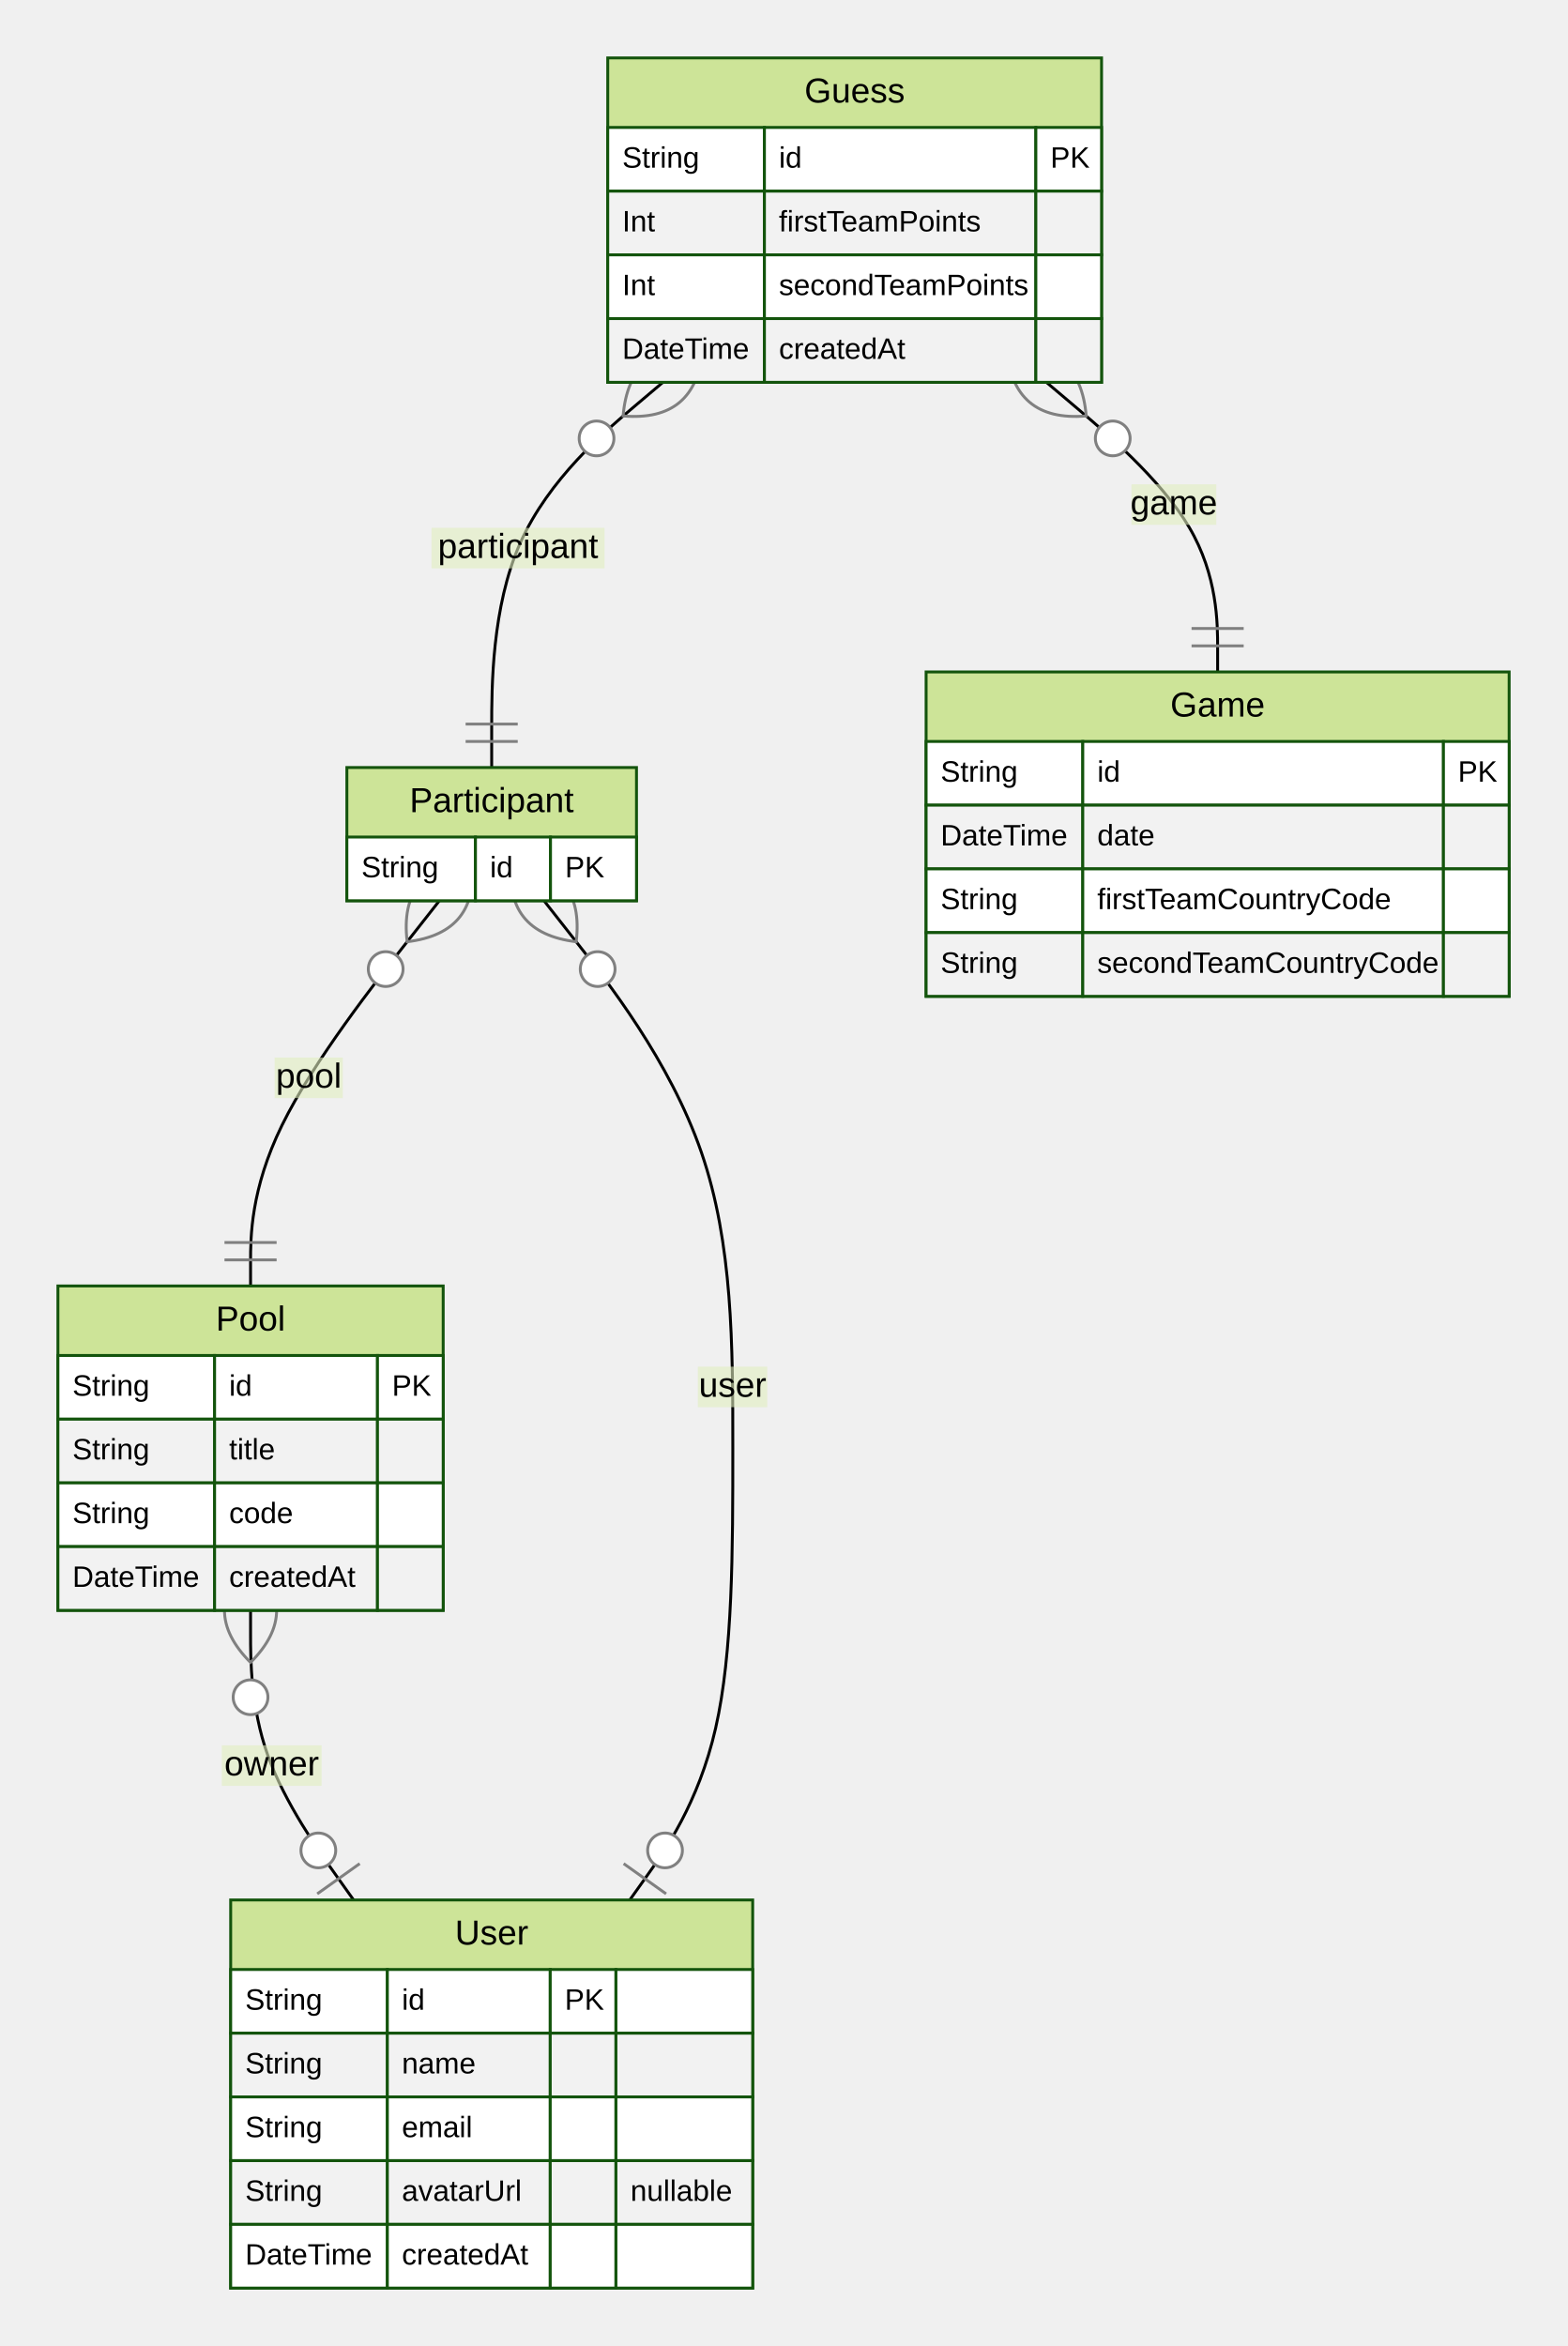
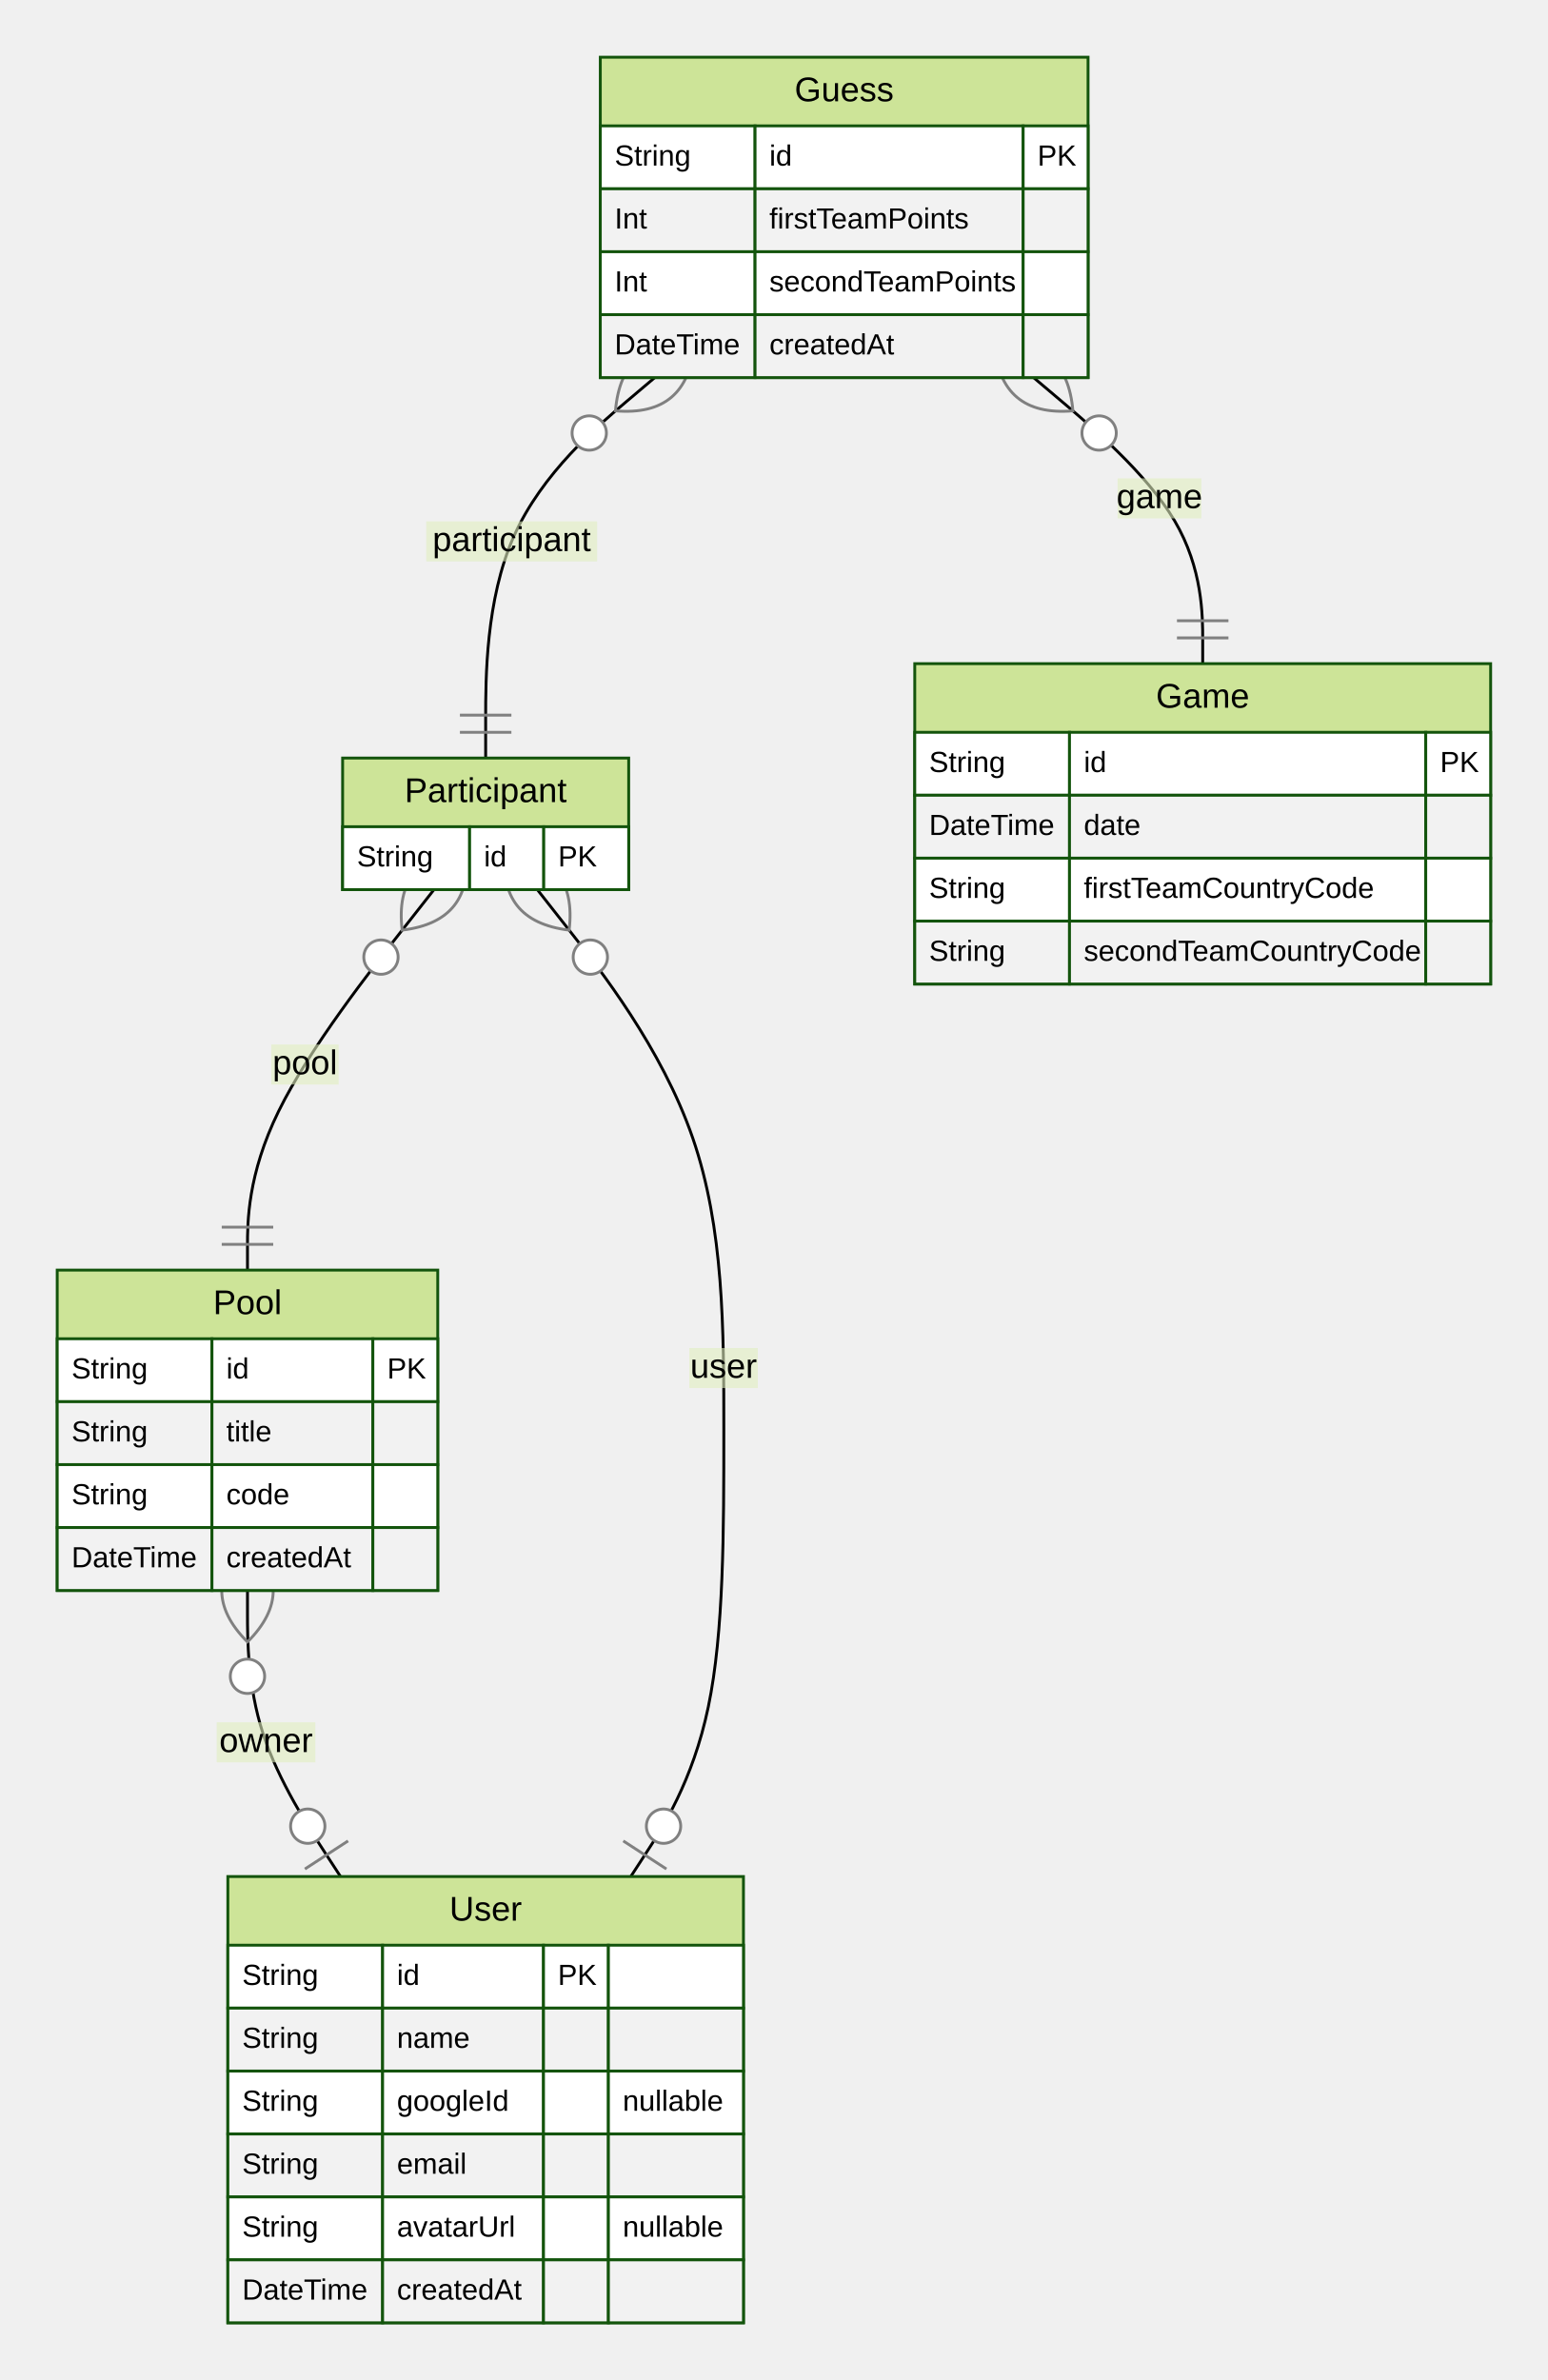
- <svg xmlns="http://www.w3.org/2000/svg" aria-labelledby="chart-title-mermaid-0 chart-desc-mermaid-0" role="img" viewBox="0 0 541.082 810" style="max-width: 541.082px; background-color: white;" width="100%" id="mermaid-0">
+ <svg xmlns="http://www.w3.org/2000/svg" aria-labelledby="chart-title-mermaid-0 chart-desc-mermaid-0" role="img" viewBox="0 0 541.082 832" style="max-width: 541.082px; background-color: white;" width="100%" id="mermaid-0">
  <style>#mermaid-0 {font-family:"trebuchet ms",verdana,arial,sans-serif;font-size:16px;fill:#000000;}#mermaid-0 .error-icon{fill:#552222;}#mermaid-0 .error-text{fill:#552222;stroke:#552222;}#mermaid-0 .edge-thickness-normal{stroke-width:2px;}#mermaid-0 .edge-thickness-thick{stroke-width:3.5px;}#mermaid-0 .edge-pattern-solid{stroke-dasharray:0;}#mermaid-0 .edge-pattern-dashed{stroke-dasharray:3;}#mermaid-0 .edge-pattern-dotted{stroke-dasharray:2;}#mermaid-0 .marker{fill:#000000;stroke:#000000;}#mermaid-0 .marker.cross{stroke:#000000;}#mermaid-0 svg{font-family:"trebuchet ms",verdana,arial,sans-serif;font-size:16px;}#mermaid-0 .entityBox{fill:#cde498;stroke:#13540c;}#mermaid-0 .attributeBoxOdd{fill:#ffffff;stroke:#13540c;}#mermaid-0 .attributeBoxEven{fill:#f2f2f2;stroke:#13540c;}#mermaid-0 .relationshipLabelBox{fill:hsl(78.158, 58.462%, 84.51%);opacity:0.7;background-color:hsl(78.158, 58.462%, 84.51%);}#mermaid-0 .relationshipLabelBox rect{opacity:0.5;}#mermaid-0 .relationshipLine{stroke:#000000;}#mermaid-0 :root{--mermaid-font-family:"trebuchet ms",verdana,arial,sans-serif;}</style>
  <g />
  <defs>
    <marker orient="auto" markerHeight="18" markerWidth="18" refY="9" refX="0" id="ONLY_ONE_START">
      <path d="M9,0 L9,18 M15,0 L15,18" fill="none" stroke="gray" />
    </marker>
  </defs>
  <defs>
    <marker orient="auto" markerHeight="18" markerWidth="18" refY="9" refX="18" id="ONLY_ONE_END">
      <path d="M3,0 L3,18 M9,0 L9,18" fill="none" stroke="gray" />
    </marker>
  </defs>
  <defs>
    <marker orient="auto" markerHeight="18" markerWidth="30" refY="9" refX="0" id="ZERO_OR_ONE_START">
      <circle r="6" cy="9" cx="21" fill="white" stroke="gray" />
      <path d="M9,0 L9,18" fill="none" stroke="gray" />
    </marker>
  </defs>
  <defs>
    <marker orient="auto" markerHeight="18" markerWidth="30" refY="9" refX="30" id="ZERO_OR_ONE_END">
      <circle r="6" cy="9" cx="9" fill="white" stroke="gray" />
      <path d="M21,0 L21,18" fill="none" stroke="gray" />
    </marker>
  </defs>
  <defs>
    <marker orient="auto" markerHeight="36" markerWidth="45" refY="18" refX="18" id="ONE_OR_MORE_START">
      <path d="M0,18 Q 18,0 36,18 Q 18,36 0,18 M42,9 L42,27" fill="none" stroke="gray" />
    </marker>
  </defs>
  <defs>
    <marker orient="auto" markerHeight="36" markerWidth="45" refY="18" refX="27" id="ONE_OR_MORE_END">
      <path d="M3,9 L3,27 M9,18 Q27,0 45,18 Q27,36 9,18" fill="none" stroke="gray" />
    </marker>
  </defs>
  <defs>
    <marker orient="auto" markerHeight="36" markerWidth="57" refY="18" refX="18" id="ZERO_OR_MORE_START">
      <circle r="6" cy="18" cx="48" fill="white" stroke="gray" />
      <path d="M0,18 Q18,0 36,18 Q18,36 0,18" fill="none" stroke="gray" />
    </marker>
  </defs>
  <defs>
    <marker orient="auto" markerHeight="36" markerWidth="57" refY="18" refX="39" id="ZERO_OR_MORE_END">
      <circle r="6" cy="18" cx="9" fill="white" stroke="gray" />
      <path d="M21,18 Q39,0 57,18 Q39,36 21,18" fill="none" stroke="gray" />
    </marker>
  </defs>
-   <path marker-start="url(#ZERO_OR_MORE_START)" marker-end="url(#ZERO_OR_ONE_END)" fill="none" stroke="gray" d="M86.513,556L86.513,564.333C86.513,572.667,86.513,589.333,92.443,606C98.373,622.667,110.233,639.333,116.163,647.667L122.093,656" class="er relationshipLine" />
-   <path marker-start="url(#ZERO_OR_MORE_START)" marker-end="url(#ZERO_OR_ONE_END)" fill="none" stroke="gray" d="M187.835,311L198.7,324.833C209.565,338.667,231.296,366.333,242.161,397.833C253.026,429.333,253.026,464.667,253.026,500C253.026,535.333,253.026,570.667,247.096,596.667C241.167,622.667,229.307,639.333,223.377,647.667L217.447,656" class="er relationshipLine" />
+   <path marker-start="url(#ZERO_OR_MORE_START)" marker-end="url(#ZERO_OR_ONE_END)" fill="none" stroke="gray" d="M86.513,556L86.513,564.333C86.513,572.667,86.513,589.333,91.934,606C97.354,622.667,108.195,639.333,113.615,647.667L119.035,656" class="er relationshipLine" />
+   <path marker-start="url(#ZERO_OR_MORE_START)" marker-end="url(#ZERO_OR_ONE_END)" fill="none" stroke="gray" d="M187.835,311L198.7,324.833C209.565,338.667,231.296,366.333,242.161,397.833C253.026,429.333,253.026,464.667,253.026,500C253.026,535.333,253.026,570.667,247.606,596.667C242.186,622.667,231.345,639.333,225.925,647.667L220.504,656" class="er relationshipLine" />
  <path marker-start="url(#ZERO_OR_MORE_START)" marker-end="url(#ONLY_ONE_END)" fill="none" stroke="gray" d="M151.705,311L140.839,324.833C129.974,338.667,108.244,366.333,97.378,388.5C86.513,410.667,86.513,427.333,86.513,435.667L86.513,444" class="er relationshipLine" />
  <path marker-start="url(#ZERO_OR_MORE_START)" marker-end="url(#ONLY_ONE_END)" fill="none" stroke="gray" d="M361.309,132L371.162,140.333C381.015,148.667,400.72,165.333,410.573,182C420.426,198.667,420.426,215.333,420.426,223.667L420.426,232" class="er relationshipLine" />
  <path marker-start="url(#ZERO_OR_MORE_START)" marker-end="url(#ONLY_ONE_END)" fill="none" stroke="gray" d="M228.887,132L219.034,140.333C209.181,148.667,189.476,165.333,179.623,187.5C169.77,209.667,169.77,237.333,169.77,251.167L169.77,265" class="er relationshipLine" />
  <g transform="translate(20,444 )" id="Pool">
    <rect height="112" width="133.026" y="0" x="0" stroke="gray" fill-opacity="100%" fill="honeydew" class="er entityBox" />
    <text transform="translate(66.51321,12)" style="font-family: &quot;trebuchet ms&quot;, verdana, arial, sans-serif;; font-size: 12px" text-anchor="middle" dominant-baseline="middle" y="0" x="0" id="entity-Pool" class="er entityLabel">Pool</text>
    <rect height="22" width="54.096" y="24" x="0" stroke="gray" fill-opacity="100%" fill="honeydew" class="er attributeBoxOdd" />
    <text transform="translate(5,35)" style="font-family: &quot;trebuchet ms&quot;, verdana, arial, sans-serif;; font-size: 10.2px" text-anchor="left" dominant-baseline="middle" y="0" x="0" id="entity-Pool-attr-1-type" class="er entityLabel">String</text>
    <rect height="22" width="56.243" y="24" x="54.096" stroke="gray" fill-opacity="100%" fill="honeydew" class="er attributeBoxOdd" />
    <text transform="translate(59.09555,35)" style="font-family: &quot;trebuchet ms&quot;, verdana, arial, sans-serif;; font-size: 10.2px" text-anchor="left" dominant-baseline="middle" y="0" x="0" id="entity-Pool-attr-1-name" class="er entityLabel">id</text>
    <rect height="22" width="22.688" y="24" x="110.339" stroke="gray" fill-opacity="100%" fill="honeydew" class="er attributeBoxOdd" />
    <text transform="translate(115.3387,35)" style="font-family: &quot;trebuchet ms&quot;, verdana, arial, sans-serif;; font-size: 10.2px" text-anchor="left" dominant-baseline="middle" y="0" x="0" id="entity-Pool-attr-1-key" class="er entityLabel">PK</text>
    <rect height="22" width="54.096" y="46" x="0" stroke="gray" fill-opacity="100%" fill="honeydew" class="er attributeBoxEven" />
    <text transform="translate(5,57)" style="font-family: &quot;trebuchet ms&quot;, verdana, arial, sans-serif;; font-size: 10.2px" text-anchor="left" dominant-baseline="middle" y="0" x="0" id="entity-Pool-attr-2-type" class="er entityLabel">String</text>
    <rect height="22" width="56.243" y="46" x="54.096" stroke="gray" fill-opacity="100%" fill="honeydew" class="er attributeBoxEven" />
    <text transform="translate(59.09555,57)" style="font-family: &quot;trebuchet ms&quot;, verdana, arial, sans-serif;; font-size: 10.2px" text-anchor="left" dominant-baseline="middle" y="0" x="0" id="entity-Pool-attr-2-name" class="er entityLabel">title</text>
    <rect height="22" width="22.688" y="46" x="110.339" stroke="gray" fill-opacity="100%" fill="honeydew" class="er attributeBoxEven" />
    <text transform="translate(115.3387,57)" style="font-family: &quot;trebuchet ms&quot;, verdana, arial, sans-serif;; font-size: 10.2px" text-anchor="left" dominant-baseline="middle" y="0" x="0" id="entity-Pool-attr-2-key" class="er entityLabel" />
    <rect height="22" width="54.096" y="68" x="0" stroke="gray" fill-opacity="100%" fill="honeydew" class="er attributeBoxOdd" />
    <text transform="translate(5,79)" style="font-family: &quot;trebuchet ms&quot;, verdana, arial, sans-serif;; font-size: 10.2px" text-anchor="left" dominant-baseline="middle" y="0" x="0" id="entity-Pool-attr-3-type" class="er entityLabel">String</text>
    <rect height="22" width="56.243" y="68" x="54.096" stroke="gray" fill-opacity="100%" fill="honeydew" class="er attributeBoxOdd" />
    <text transform="translate(59.09555,79)" style="font-family: &quot;trebuchet ms&quot;, verdana, arial, sans-serif;; font-size: 10.2px" text-anchor="left" dominant-baseline="middle" y="0" x="0" id="entity-Pool-attr-3-name" class="er entityLabel">code</text>
    <rect height="22" width="22.688" y="68" x="110.339" stroke="gray" fill-opacity="100%" fill="honeydew" class="er attributeBoxOdd" />
    <text transform="translate(115.3387,79)" style="font-family: &quot;trebuchet ms&quot;, verdana, arial, sans-serif;; font-size: 10.2px" text-anchor="left" dominant-baseline="middle" y="0" x="0" id="entity-Pool-attr-3-key" class="er entityLabel" />
    <rect height="22" width="54.096" y="90" x="0" stroke="gray" fill-opacity="100%" fill="honeydew" class="er attributeBoxEven" />
    <text transform="translate(5,101)" style="font-family: &quot;trebuchet ms&quot;, verdana, arial, sans-serif;; font-size: 10.2px" text-anchor="left" dominant-baseline="middle" y="0" x="0" id="entity-Pool-attr-4-type" class="er entityLabel">DateTime</text>
    <rect height="22" width="56.243" y="90" x="54.096" stroke="gray" fill-opacity="100%" fill="honeydew" class="er attributeBoxEven" />
    <text transform="translate(59.09555,101)" style="font-family: &quot;trebuchet ms&quot;, verdana, arial, sans-serif;; font-size: 10.2px" text-anchor="left" dominant-baseline="middle" y="0" x="0" id="entity-Pool-attr-4-name" class="er entityLabel">createdAt</text>
    <rect height="22" width="22.688" y="90" x="110.339" stroke="gray" fill-opacity="100%" fill="honeydew" class="er attributeBoxEven" />
    <text transform="translate(115.3387,101)" style="font-family: &quot;trebuchet ms&quot;, verdana, arial, sans-serif;; font-size: 10.2px" text-anchor="left" dominant-baseline="middle" y="0" x="0" id="entity-Pool-attr-4-key" class="er entityLabel" />
  </g>
  <g transform="translate(119.7698,265 )" id="Participant">
    <rect height="46" width="100" y="0" x="0" stroke="gray" fill-opacity="100%" fill="honeydew" class="er entityBox" />
    <text transform="translate(50,12)" style="font-family: &quot;trebuchet ms&quot;, verdana, arial, sans-serif;; font-size: 12px" text-anchor="middle" dominant-baseline="middle" y="0" x="0" id="entity-Participant" class="er entityLabel">Participant</text>
    <rect height="22" width="44.399" y="24" x="0" stroke="gray" fill-opacity="100%" fill="honeydew" class="er attributeBoxOdd" />
    <text transform="translate(5,35)" style="font-family: &quot;trebuchet ms&quot;, verdana, arial, sans-serif;; font-size: 10.2px" text-anchor="left" dominant-baseline="middle" y="0" x="0" id="entity-Participant-attr-1-type" class="er entityLabel">String</text>
    <rect height="22" width="25.911" y="24" x="44.399" stroke="gray" fill-opacity="100%" fill="honeydew" class="er attributeBoxOdd" />
    <text transform="translate(49.39862,35)" style="font-family: &quot;trebuchet ms&quot;, verdana, arial, sans-serif;; font-size: 10.2px" text-anchor="left" dominant-baseline="middle" y="0" x="0" id="entity-Participant-attr-1-name" class="er entityLabel">id</text>
    <rect height="22" width="29.69" y="24" x="70.31" stroke="gray" fill-opacity="100%" fill="honeydew" class="er attributeBoxOdd" />
    <text transform="translate(75.30976,35)" style="font-family: &quot;trebuchet ms&quot;, verdana, arial, sans-serif;; font-size: 10.2px" text-anchor="left" dominant-baseline="middle" y="0" x="0" id="entity-Participant-attr-1-key" class="er entityLabel">PK</text>
  </g>
  <g transform="translate(79.65034,656 )" id="User">
-     <rect height="134" width="180.239" y="0" x="0" stroke="gray" fill-opacity="100%" fill="honeydew" class="er entityBox" />
+     <rect height="156" width="180.239" y="0" x="0" stroke="gray" fill-opacity="100%" fill="honeydew" class="er entityBox" />
    <text transform="translate(90.11948,12)" style="font-family: &quot;trebuchet ms&quot;, verdana, arial, sans-serif;; font-size: 12px" text-anchor="middle" dominant-baseline="middle" y="0" x="0" id="entity-User" class="er entityLabel">User</text>
    <rect height="22" width="54.096" y="24" x="0" stroke="gray" fill-opacity="100%" fill="honeydew" class="er attributeBoxOdd" />
    <text transform="translate(5,35)" style="font-family: &quot;trebuchet ms&quot;, verdana, arial, sans-serif;; font-size: 10.2px" text-anchor="left" dominant-baseline="middle" y="0" x="0" id="entity-User-attr-1-type" class="er entityLabel">String</text>
    <rect height="22" width="56.243" y="24" x="54.096" stroke="gray" fill-opacity="100%" fill="honeydew" class="er attributeBoxOdd" />
    <text transform="translate(59.09555,35)" style="font-family: &quot;trebuchet ms&quot;, verdana, arial, sans-serif;; font-size: 10.2px" text-anchor="left" dominant-baseline="middle" y="0" x="0" id="entity-User-attr-1-name" class="er entityLabel">id</text>
    <rect height="22" width="22.688" y="24" x="110.339" stroke="gray" fill-opacity="100%" fill="honeydew" class="er attributeBoxOdd" />
    <text transform="translate(115.3387,35)" style="font-family: &quot;trebuchet ms&quot;, verdana, arial, sans-serif;; font-size: 10.2px" text-anchor="left" dominant-baseline="middle" y="0" x="0" id="entity-User-attr-1-key" class="er entityLabel">PK</text>
    <rect height="22" width="47.213" y="24" x="133.026" stroke="gray" fill-opacity="100%" fill="honeydew" class="er attributeBoxOdd" />
    <text transform="translate(138.0264,35)" style="font-family: &quot;trebuchet ms&quot;, verdana, arial, sans-serif;; font-size: 10.2px" text-anchor="left" dominant-baseline="middle" y="0" x="0" id="entity-User-attr-1-comment" class="er entityLabel" />
    <rect height="22" width="54.096" y="46" x="0" stroke="gray" fill-opacity="100%" fill="honeydew" class="er attributeBoxEven" />
    <text transform="translate(5,57)" style="font-family: &quot;trebuchet ms&quot;, verdana, arial, sans-serif;; font-size: 10.2px" text-anchor="left" dominant-baseline="middle" y="0" x="0" id="entity-User-attr-2-type" class="er entityLabel">String</text>
    <rect height="22" width="56.243" y="46" x="54.096" stroke="gray" fill-opacity="100%" fill="honeydew" class="er attributeBoxEven" />
    <text transform="translate(59.09555,57)" style="font-family: &quot;trebuchet ms&quot;, verdana, arial, sans-serif;; font-size: 10.2px" text-anchor="left" dominant-baseline="middle" y="0" x="0" id="entity-User-attr-2-name" class="er entityLabel">name</text>
    <rect height="22" width="22.688" y="46" x="110.339" stroke="gray" fill-opacity="100%" fill="honeydew" class="er attributeBoxEven" />
    <text transform="translate(115.3387,57)" style="font-family: &quot;trebuchet ms&quot;, verdana, arial, sans-serif;; font-size: 10.2px" text-anchor="left" dominant-baseline="middle" y="0" x="0" id="entity-User-attr-2-key" class="er entityLabel" />
    <rect height="22" width="47.213" y="46" x="133.026" stroke="gray" fill-opacity="100%" fill="honeydew" class="er attributeBoxEven" />
    <text transform="translate(138.0264,57)" style="font-family: &quot;trebuchet ms&quot;, verdana, arial, sans-serif;; font-size: 10.2px" text-anchor="left" dominant-baseline="middle" y="0" x="0" id="entity-User-attr-2-comment" class="er entityLabel" />
    <rect height="22" width="54.096" y="68" x="0" stroke="gray" fill-opacity="100%" fill="honeydew" class="er attributeBoxOdd" />
    <text transform="translate(5,79)" style="font-family: &quot;trebuchet ms&quot;, verdana, arial, sans-serif;; font-size: 10.2px" text-anchor="left" dominant-baseline="middle" y="0" x="0" id="entity-User-attr-3-type" class="er entityLabel">String</text>
    <rect height="22" width="56.243" y="68" x="54.096" stroke="gray" fill-opacity="100%" fill="honeydew" class="er attributeBoxOdd" />
-     <text transform="translate(59.09555,79)" style="font-family: &quot;trebuchet ms&quot;, verdana, arial, sans-serif;; font-size: 10.2px" text-anchor="left" dominant-baseline="middle" y="0" x="0" id="entity-User-attr-3-name" class="er entityLabel">email</text>
+     <text transform="translate(59.09555,79)" style="font-family: &quot;trebuchet ms&quot;, verdana, arial, sans-serif;; font-size: 10.2px" text-anchor="left" dominant-baseline="middle" y="0" x="0" id="entity-User-attr-3-name" class="er entityLabel">googleId</text>
    <rect height="22" width="22.688" y="68" x="110.339" stroke="gray" fill-opacity="100%" fill="honeydew" class="er attributeBoxOdd" />
    <text transform="translate(115.3387,79)" style="font-family: &quot;trebuchet ms&quot;, verdana, arial, sans-serif;; font-size: 10.2px" text-anchor="left" dominant-baseline="middle" y="0" x="0" id="entity-User-attr-3-key" class="er entityLabel" />
    <rect height="22" width="47.213" y="68" x="133.026" stroke="gray" fill-opacity="100%" fill="honeydew" class="er attributeBoxOdd" />
-     <text transform="translate(138.0264,79)" style="font-family: &quot;trebuchet ms&quot;, verdana, arial, sans-serif;; font-size: 10.2px" text-anchor="left" dominant-baseline="middle" y="0" x="0" id="entity-User-attr-3-comment" class="er entityLabel" />
+     <text transform="translate(138.0264,79)" style="font-family: &quot;trebuchet ms&quot;, verdana, arial, sans-serif;; font-size: 10.2px" text-anchor="left" dominant-baseline="middle" y="0" x="0" id="entity-User-attr-3-comment" class="er entityLabel">nullable</text>
    <rect height="22" width="54.096" y="90" x="0" stroke="gray" fill-opacity="100%" fill="honeydew" class="er attributeBoxEven" />
    <text transform="translate(5,101)" style="font-family: &quot;trebuchet ms&quot;, verdana, arial, sans-serif;; font-size: 10.2px" text-anchor="left" dominant-baseline="middle" y="0" x="0" id="entity-User-attr-4-type" class="er entityLabel">String</text>
    <rect height="22" width="56.243" y="90" x="54.096" stroke="gray" fill-opacity="100%" fill="honeydew" class="er attributeBoxEven" />
-     <text transform="translate(59.09555,101)" style="font-family: &quot;trebuchet ms&quot;, verdana, arial, sans-serif;; font-size: 10.2px" text-anchor="left" dominant-baseline="middle" y="0" x="0" id="entity-User-attr-4-name" class="er entityLabel">avatarUrl</text>
+     <text transform="translate(59.09555,101)" style="font-family: &quot;trebuchet ms&quot;, verdana, arial, sans-serif;; font-size: 10.2px" text-anchor="left" dominant-baseline="middle" y="0" x="0" id="entity-User-attr-4-name" class="er entityLabel">email</text>
    <rect height="22" width="22.688" y="90" x="110.339" stroke="gray" fill-opacity="100%" fill="honeydew" class="er attributeBoxEven" />
    <text transform="translate(115.3387,101)" style="font-family: &quot;trebuchet ms&quot;, verdana, arial, sans-serif;; font-size: 10.2px" text-anchor="left" dominant-baseline="middle" y="0" x="0" id="entity-User-attr-4-key" class="er entityLabel" />
    <rect height="22" width="47.213" y="90" x="133.026" stroke="gray" fill-opacity="100%" fill="honeydew" class="er attributeBoxEven" />
-     <text transform="translate(138.0264,101)" style="font-family: &quot;trebuchet ms&quot;, verdana, arial, sans-serif;; font-size: 10.2px" text-anchor="left" dominant-baseline="middle" y="0" x="0" id="entity-User-attr-4-comment" class="er entityLabel">nullable</text>
+     <text transform="translate(138.0264,101)" style="font-family: &quot;trebuchet ms&quot;, verdana, arial, sans-serif;; font-size: 10.2px" text-anchor="left" dominant-baseline="middle" y="0" x="0" id="entity-User-attr-4-comment" class="er entityLabel" />
    <rect height="22" width="54.096" y="112" x="0" stroke="gray" fill-opacity="100%" fill="honeydew" class="er attributeBoxOdd" />
-     <text transform="translate(5,123)" style="font-family: &quot;trebuchet ms&quot;, verdana, arial, sans-serif;; font-size: 10.2px" text-anchor="left" dominant-baseline="middle" y="0" x="0" id="entity-User-attr-5-type" class="er entityLabel">DateTime</text>
+     <text transform="translate(5,123)" style="font-family: &quot;trebuchet ms&quot;, verdana, arial, sans-serif;; font-size: 10.2px" text-anchor="left" dominant-baseline="middle" y="0" x="0" id="entity-User-attr-5-type" class="er entityLabel">String</text>
    <rect height="22" width="56.243" y="112" x="54.096" stroke="gray" fill-opacity="100%" fill="honeydew" class="er attributeBoxOdd" />
-     <text transform="translate(59.09555,123)" style="font-family: &quot;trebuchet ms&quot;, verdana, arial, sans-serif;; font-size: 10.2px" text-anchor="left" dominant-baseline="middle" y="0" x="0" id="entity-User-attr-5-name" class="er entityLabel">createdAt</text>
+     <text transform="translate(59.09555,123)" style="font-family: &quot;trebuchet ms&quot;, verdana, arial, sans-serif;; font-size: 10.2px" text-anchor="left" dominant-baseline="middle" y="0" x="0" id="entity-User-attr-5-name" class="er entityLabel">avatarUrl</text>
    <rect height="22" width="22.688" y="112" x="110.339" stroke="gray" fill-opacity="100%" fill="honeydew" class="er attributeBoxOdd" />
    <text transform="translate(115.3387,123)" style="font-family: &quot;trebuchet ms&quot;, verdana, arial, sans-serif;; font-size: 10.2px" text-anchor="left" dominant-baseline="middle" y="0" x="0" id="entity-User-attr-5-key" class="er entityLabel" />
    <rect height="22" width="47.213" y="112" x="133.026" stroke="gray" fill-opacity="100%" fill="honeydew" class="er attributeBoxOdd" />
-     <text transform="translate(138.0264,123)" style="font-family: &quot;trebuchet ms&quot;, verdana, arial, sans-serif;; font-size: 10.2px" text-anchor="left" dominant-baseline="middle" y="0" x="0" id="entity-User-attr-5-comment" class="er entityLabel" />
+     <text transform="translate(138.0264,123)" style="font-family: &quot;trebuchet ms&quot;, verdana, arial, sans-serif;; font-size: 10.2px" text-anchor="left" dominant-baseline="middle" y="0" x="0" id="entity-User-attr-5-comment" class="er entityLabel">nullable</text>
+     <rect height="22" width="54.096" y="134" x="0" stroke="gray" fill-opacity="100%" fill="honeydew" class="er attributeBoxEven" />
+     <text transform="translate(5,145)" style="font-family: &quot;trebuchet ms&quot;, verdana, arial, sans-serif;; font-size: 10.2px" text-anchor="left" dominant-baseline="middle" y="0" x="0" id="entity-User-attr-6-type" class="er entityLabel">DateTime</text>
+     <rect height="22" width="56.243" y="134" x="54.096" stroke="gray" fill-opacity="100%" fill="honeydew" class="er attributeBoxEven" />
+     <text transform="translate(59.09555,145)" style="font-family: &quot;trebuchet ms&quot;, verdana, arial, sans-serif;; font-size: 10.2px" text-anchor="left" dominant-baseline="middle" y="0" x="0" id="entity-User-attr-6-name" class="er entityLabel">createdAt</text>
+     <rect height="22" width="22.688" y="134" x="110.339" stroke="gray" fill-opacity="100%" fill="honeydew" class="er attributeBoxEven" />
+     <text transform="translate(115.3387,145)" style="font-family: &quot;trebuchet ms&quot;, verdana, arial, sans-serif;; font-size: 10.2px" text-anchor="left" dominant-baseline="middle" y="0" x="0" id="entity-User-attr-6-key" class="er entityLabel" />
+     <rect height="22" width="47.213" y="134" x="133.026" stroke="gray" fill-opacity="100%" fill="honeydew" class="er attributeBoxEven" />
+     <text transform="translate(138.0264,145)" style="font-family: &quot;trebuchet ms&quot;, verdana, arial, sans-serif;; font-size: 10.2px" text-anchor="left" dominant-baseline="middle" y="0" x="0" id="entity-User-attr-6-comment" class="er entityLabel" />
  </g>
  <g transform="translate(319.7698,232 )" id="Game">
    <rect height="112" width="201.312" y="0" x="0" stroke="gray" fill-opacity="100%" fill="honeydew" class="er entityBox" />
    <text transform="translate(100.6562,12)" style="font-family: &quot;trebuchet ms&quot;, verdana, arial, sans-serif;; font-size: 12px" text-anchor="middle" dominant-baseline="middle" y="0" x="0" id="entity-Game" class="er entityLabel">Game</text>
    <rect height="22" width="54.096" y="24" x="0" stroke="gray" fill-opacity="100%" fill="honeydew" class="er attributeBoxOdd" />
    <text transform="translate(5,35)" style="font-family: &quot;trebuchet ms&quot;, verdana, arial, sans-serif;; font-size: 10.2px" text-anchor="left" dominant-baseline="middle" y="0" x="0" id="entity-Game-attr-1-type" class="er entityLabel">String</text>
    <rect height="22" width="124.529" y="24" x="54.096" stroke="gray" fill-opacity="100%" fill="honeydew" class="er attributeBoxOdd" />
    <text transform="translate(59.09555,35)" style="font-family: &quot;trebuchet ms&quot;, verdana, arial, sans-serif;; font-size: 10.2px" text-anchor="left" dominant-baseline="middle" y="0" x="0" id="entity-Game-attr-1-name" class="er entityLabel">id</text>
    <rect height="22" width="22.688" y="24" x="178.625" stroke="gray" fill-opacity="100%" fill="honeydew" class="er attributeBoxOdd" />
    <text transform="translate(183.6248,35)" style="font-family: &quot;trebuchet ms&quot;, verdana, arial, sans-serif;; font-size: 10.2px" text-anchor="left" dominant-baseline="middle" y="0" x="0" id="entity-Game-attr-1-key" class="er entityLabel">PK</text>
    <rect height="22" width="54.096" y="46" x="0" stroke="gray" fill-opacity="100%" fill="honeydew" class="er attributeBoxEven" />
    <text transform="translate(5,57)" style="font-family: &quot;trebuchet ms&quot;, verdana, arial, sans-serif;; font-size: 10.2px" text-anchor="left" dominant-baseline="middle" y="0" x="0" id="entity-Game-attr-2-type" class="er entityLabel">DateTime</text>
    <rect height="22" width="124.529" y="46" x="54.096" stroke="gray" fill-opacity="100%" fill="honeydew" class="er attributeBoxEven" />
    <text transform="translate(59.09555,57)" style="font-family: &quot;trebuchet ms&quot;, verdana, arial, sans-serif;; font-size: 10.2px" text-anchor="left" dominant-baseline="middle" y="0" x="0" id="entity-Game-attr-2-name" class="er entityLabel">date</text>
    <rect height="22" width="22.688" y="46" x="178.625" stroke="gray" fill-opacity="100%" fill="honeydew" class="er attributeBoxEven" />
    <text transform="translate(183.6248,57)" style="font-family: &quot;trebuchet ms&quot;, verdana, arial, sans-serif;; font-size: 10.2px" text-anchor="left" dominant-baseline="middle" y="0" x="0" id="entity-Game-attr-2-key" class="er entityLabel" />
    <rect height="22" width="54.096" y="68" x="0" stroke="gray" fill-opacity="100%" fill="honeydew" class="er attributeBoxOdd" />
    <text transform="translate(5,79)" style="font-family: &quot;trebuchet ms&quot;, verdana, arial, sans-serif;; font-size: 10.2px" text-anchor="left" dominant-baseline="middle" y="0" x="0" id="entity-Game-attr-3-type" class="er entityLabel">String</text>
    <rect height="22" width="124.529" y="68" x="54.096" stroke="gray" fill-opacity="100%" fill="honeydew" class="er attributeBoxOdd" />
    <text transform="translate(59.09555,79)" style="font-family: &quot;trebuchet ms&quot;, verdana, arial, sans-serif;; font-size: 10.2px" text-anchor="left" dominant-baseline="middle" y="0" x="0" id="entity-Game-attr-3-name" class="er entityLabel">firstTeamCountryCode</text>
    <rect height="22" width="22.688" y="68" x="178.625" stroke="gray" fill-opacity="100%" fill="honeydew" class="er attributeBoxOdd" />
    <text transform="translate(183.6248,79)" style="font-family: &quot;trebuchet ms&quot;, verdana, arial, sans-serif;; font-size: 10.2px" text-anchor="left" dominant-baseline="middle" y="0" x="0" id="entity-Game-attr-3-key" class="er entityLabel" />
    <rect height="22" width="54.096" y="90" x="0" stroke="gray" fill-opacity="100%" fill="honeydew" class="er attributeBoxEven" />
    <text transform="translate(5,101)" style="font-family: &quot;trebuchet ms&quot;, verdana, arial, sans-serif;; font-size: 10.2px" text-anchor="left" dominant-baseline="middle" y="0" x="0" id="entity-Game-attr-4-type" class="er entityLabel">String</text>
    <rect height="22" width="124.529" y="90" x="54.096" stroke="gray" fill-opacity="100%" fill="honeydew" class="er attributeBoxEven" />
    <text transform="translate(59.09555,101)" style="font-family: &quot;trebuchet ms&quot;, verdana, arial, sans-serif;; font-size: 10.2px" text-anchor="left" dominant-baseline="middle" y="0" x="0" id="entity-Game-attr-4-name" class="er entityLabel">secondTeamCountryCode</text>
    <rect height="22" width="22.688" y="90" x="178.625" stroke="gray" fill-opacity="100%" fill="honeydew" class="er attributeBoxEven" />
    <text transform="translate(183.6248,101)" style="font-family: &quot;trebuchet ms&quot;, verdana, arial, sans-serif;; font-size: 10.2px" text-anchor="left" dominant-baseline="middle" y="0" x="0" id="entity-Game-attr-4-key" class="er entityLabel" />
  </g>
  <g transform="translate(209.8457,20 )" id="Guess">
    <rect height="112" width="170.504" y="0" x="0" stroke="gray" fill-opacity="100%" fill="honeydew" class="er entityBox" />
    <text transform="translate(85.2522,12)" style="font-family: &quot;trebuchet ms&quot;, verdana, arial, sans-serif;; font-size: 12px" text-anchor="middle" dominant-baseline="middle" y="0" x="0" id="entity-Guess" class="er entityLabel">Guess</text>
    <rect height="22" width="54.096" y="24" x="0" stroke="gray" fill-opacity="100%" fill="honeydew" class="er attributeBoxOdd" />
    <text transform="translate(5,35)" style="font-family: &quot;trebuchet ms&quot;, verdana, arial, sans-serif;; font-size: 10.2px" text-anchor="left" dominant-baseline="middle" y="0" x="0" id="entity-Guess-attr-1-type" class="er entityLabel">String</text>
    <rect height="22" width="93.721" y="24" x="54.096" stroke="gray" fill-opacity="100%" fill="honeydew" class="er attributeBoxOdd" />
    <text transform="translate(59.09555,35)" style="font-family: &quot;trebuchet ms&quot;, verdana, arial, sans-serif;; font-size: 10.2px" text-anchor="left" dominant-baseline="middle" y="0" x="0" id="entity-Guess-attr-1-name" class="er entityLabel">id</text>
    <rect height="22" width="22.688" y="24" x="147.817" stroke="gray" fill-opacity="100%" fill="honeydew" class="er attributeBoxOdd" />
    <text transform="translate(152.8167,35)" style="font-family: &quot;trebuchet ms&quot;, verdana, arial, sans-serif;; font-size: 10.2px" text-anchor="left" dominant-baseline="middle" y="0" x="0" id="entity-Guess-attr-1-key" class="er entityLabel">PK</text>
    <rect height="22" width="54.096" y="46" x="0" stroke="gray" fill-opacity="100%" fill="honeydew" class="er attributeBoxEven" />
    <text transform="translate(5,57)" style="font-family: &quot;trebuchet ms&quot;, verdana, arial, sans-serif;; font-size: 10.2px" text-anchor="left" dominant-baseline="middle" y="0" x="0" id="entity-Guess-attr-2-type" class="er entityLabel">Int</text>
    <rect height="22" width="93.721" y="46" x="54.096" stroke="gray" fill-opacity="100%" fill="honeydew" class="er attributeBoxEven" />
    <text transform="translate(59.09555,57)" style="font-family: &quot;trebuchet ms&quot;, verdana, arial, sans-serif;; font-size: 10.2px" text-anchor="left" dominant-baseline="middle" y="0" x="0" id="entity-Guess-attr-2-name" class="er entityLabel">firstTeamPoints</text>
    <rect height="22" width="22.688" y="46" x="147.817" stroke="gray" fill-opacity="100%" fill="honeydew" class="er attributeBoxEven" />
    <text transform="translate(152.8167,57)" style="font-family: &quot;trebuchet ms&quot;, verdana, arial, sans-serif;; font-size: 10.2px" text-anchor="left" dominant-baseline="middle" y="0" x="0" id="entity-Guess-attr-2-key" class="er entityLabel" />
    <rect height="22" width="54.096" y="68" x="0" stroke="gray" fill-opacity="100%" fill="honeydew" class="er attributeBoxOdd" />
    <text transform="translate(5,79)" style="font-family: &quot;trebuchet ms&quot;, verdana, arial, sans-serif;; font-size: 10.2px" text-anchor="left" dominant-baseline="middle" y="0" x="0" id="entity-Guess-attr-3-type" class="er entityLabel">Int</text>
    <rect height="22" width="93.721" y="68" x="54.096" stroke="gray" fill-opacity="100%" fill="honeydew" class="er attributeBoxOdd" />
    <text transform="translate(59.09555,79)" style="font-family: &quot;trebuchet ms&quot;, verdana, arial, sans-serif;; font-size: 10.2px" text-anchor="left" dominant-baseline="middle" y="0" x="0" id="entity-Guess-attr-3-name" class="er entityLabel">secondTeamPoints</text>
    <rect height="22" width="22.688" y="68" x="147.817" stroke="gray" fill-opacity="100%" fill="honeydew" class="er attributeBoxOdd" />
    <text transform="translate(152.8167,79)" style="font-family: &quot;trebuchet ms&quot;, verdana, arial, sans-serif;; font-size: 10.2px" text-anchor="left" dominant-baseline="middle" y="0" x="0" id="entity-Guess-attr-3-key" class="er entityLabel" />
    <rect height="22" width="54.096" y="90" x="0" stroke="gray" fill-opacity="100%" fill="honeydew" class="er attributeBoxEven" />
    <text transform="translate(5,101)" style="font-family: &quot;trebuchet ms&quot;, verdana, arial, sans-serif;; font-size: 10.2px" text-anchor="left" dominant-baseline="middle" y="0" x="0" id="entity-Guess-attr-4-type" class="er entityLabel">DateTime</text>
    <rect height="22" width="93.721" y="90" x="54.096" stroke="gray" fill-opacity="100%" fill="honeydew" class="er attributeBoxEven" />
    <text transform="translate(59.09555,101)" style="font-family: &quot;trebuchet ms&quot;, verdana, arial, sans-serif;; font-size: 10.2px" text-anchor="left" dominant-baseline="middle" y="0" x="0" id="entity-Guess-attr-4-name" class="er entityLabel">createdAt</text>
    <rect height="22" width="22.688" y="90" x="147.817" stroke="gray" fill-opacity="100%" fill="honeydew" class="er attributeBoxEven" />
    <text transform="translate(152.8167,101)" style="font-family: &quot;trebuchet ms&quot;, verdana, arial, sans-serif;; font-size: 10.2px" text-anchor="left" dominant-baseline="middle" y="0" x="0" id="entity-Guess-attr-4-key" class="er entityLabel" />
  </g>
-   <rect fill-opacity="85%" fill="white" height="14" width="34.471" y="602.592" x="76.574" class="er relationshipLabelBox" />
-   <text style="font-family: &quot;trebuchet ms&quot;, verdana, arial, sans-serif;; font-size: 12px" dominant-baseline="middle" text-anchor="middle" y="609.592" x="93.81" id="rel1" class="er relationshipLabel">owner</text>
-   <rect fill-opacity="85%" fill="white" height="14" width="23.959" y="471.862" x="240.96" class="er relationshipLabelBox" />
-   <text style="font-family: &quot;trebuchet ms&quot;, verdana, arial, sans-serif;; font-size: 12px" dominant-baseline="middle" text-anchor="middle" y="478.862" x="252.94" id="rel2" class="er relationshipLabel">user</text>
+   <rect fill-opacity="85%" fill="white" height="14" width="34.471" y="602.078" x="75.759" class="er relationshipLabelBox" />
+   <text style="font-family: &quot;trebuchet ms&quot;, verdana, arial, sans-serif;; font-size: 12px" dominant-baseline="middle" text-anchor="middle" y="609.078" x="92.994" id="rel1" class="er relationshipLabel">owner</text>
+   <rect fill-opacity="85%" fill="white" height="14" width="23.959" y="471.248" x="240.952" class="er relationshipLabelBox" />
+   <text style="font-family: &quot;trebuchet ms&quot;, verdana, arial, sans-serif;; font-size: 12px" dominant-baseline="middle" text-anchor="middle" y="478.248" x="252.932" id="rel2" class="er relationshipLabel">user</text>
  <rect fill-opacity="85%" fill="white" height="14" width="23.564" y="365.133" x="94.824" class="er relationshipLabelBox" />
  <text style="font-family: &quot;trebuchet ms&quot;, verdana, arial, sans-serif;; font-size: 12px" dominant-baseline="middle" text-anchor="middle" y="372.133" x="106.606" id="rel3" class="er relationshipLabel">pool</text>
  <rect fill-opacity="85%" fill="white" height="14" width="29.289" y="167.222" x="390.665" class="er relationshipLabelBox" />
  <text style="font-family: &quot;trebuchet ms&quot;, verdana, arial, sans-serif;; font-size: 12px" dominant-baseline="middle" text-anchor="middle" y="174.222" x="405.31" id="rel4" class="er relationshipLabel">game</text>
  <rect fill-opacity="85%" fill="white" height="14" width="59.744" y="182.256" x="148.995" class="er relationshipLabelBox" />
  <text style="font-family: &quot;trebuchet ms&quot;, verdana, arial, sans-serif;; font-size: 12px" dominant-baseline="middle" text-anchor="middle" y="189.256" x="178.867" id="rel5" class="er relationshipLabel">participant</text>
</svg>
